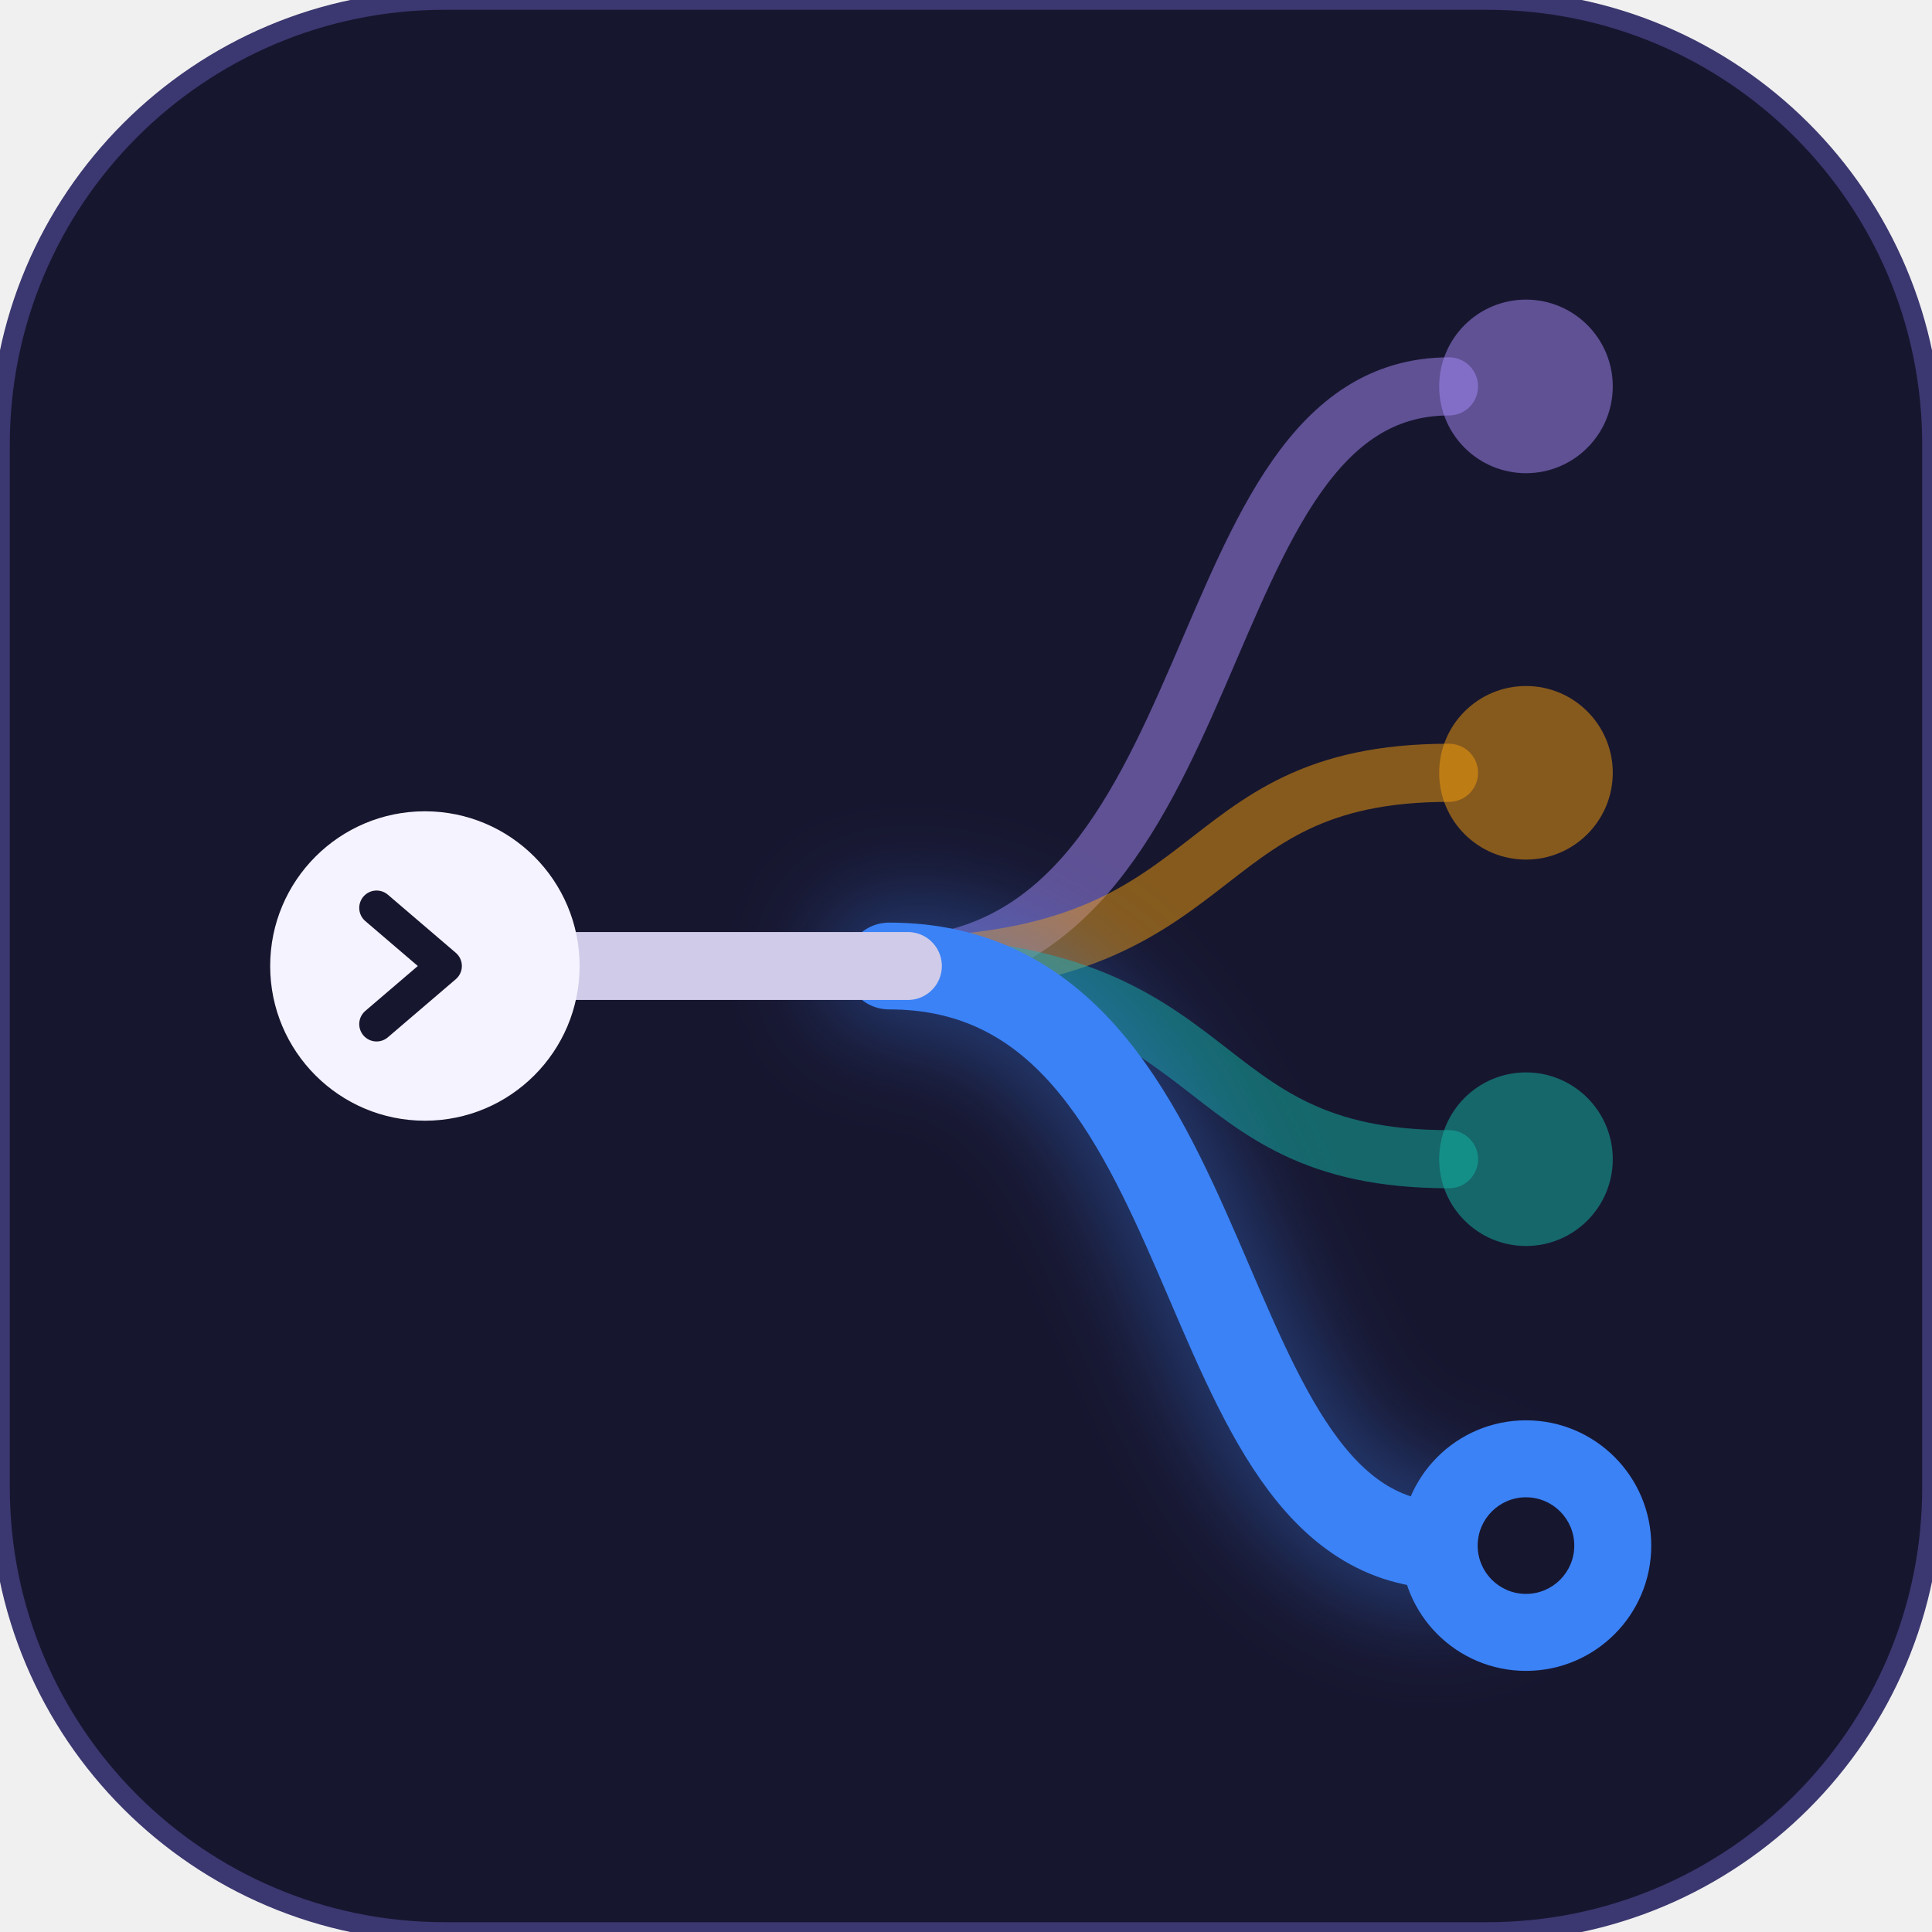
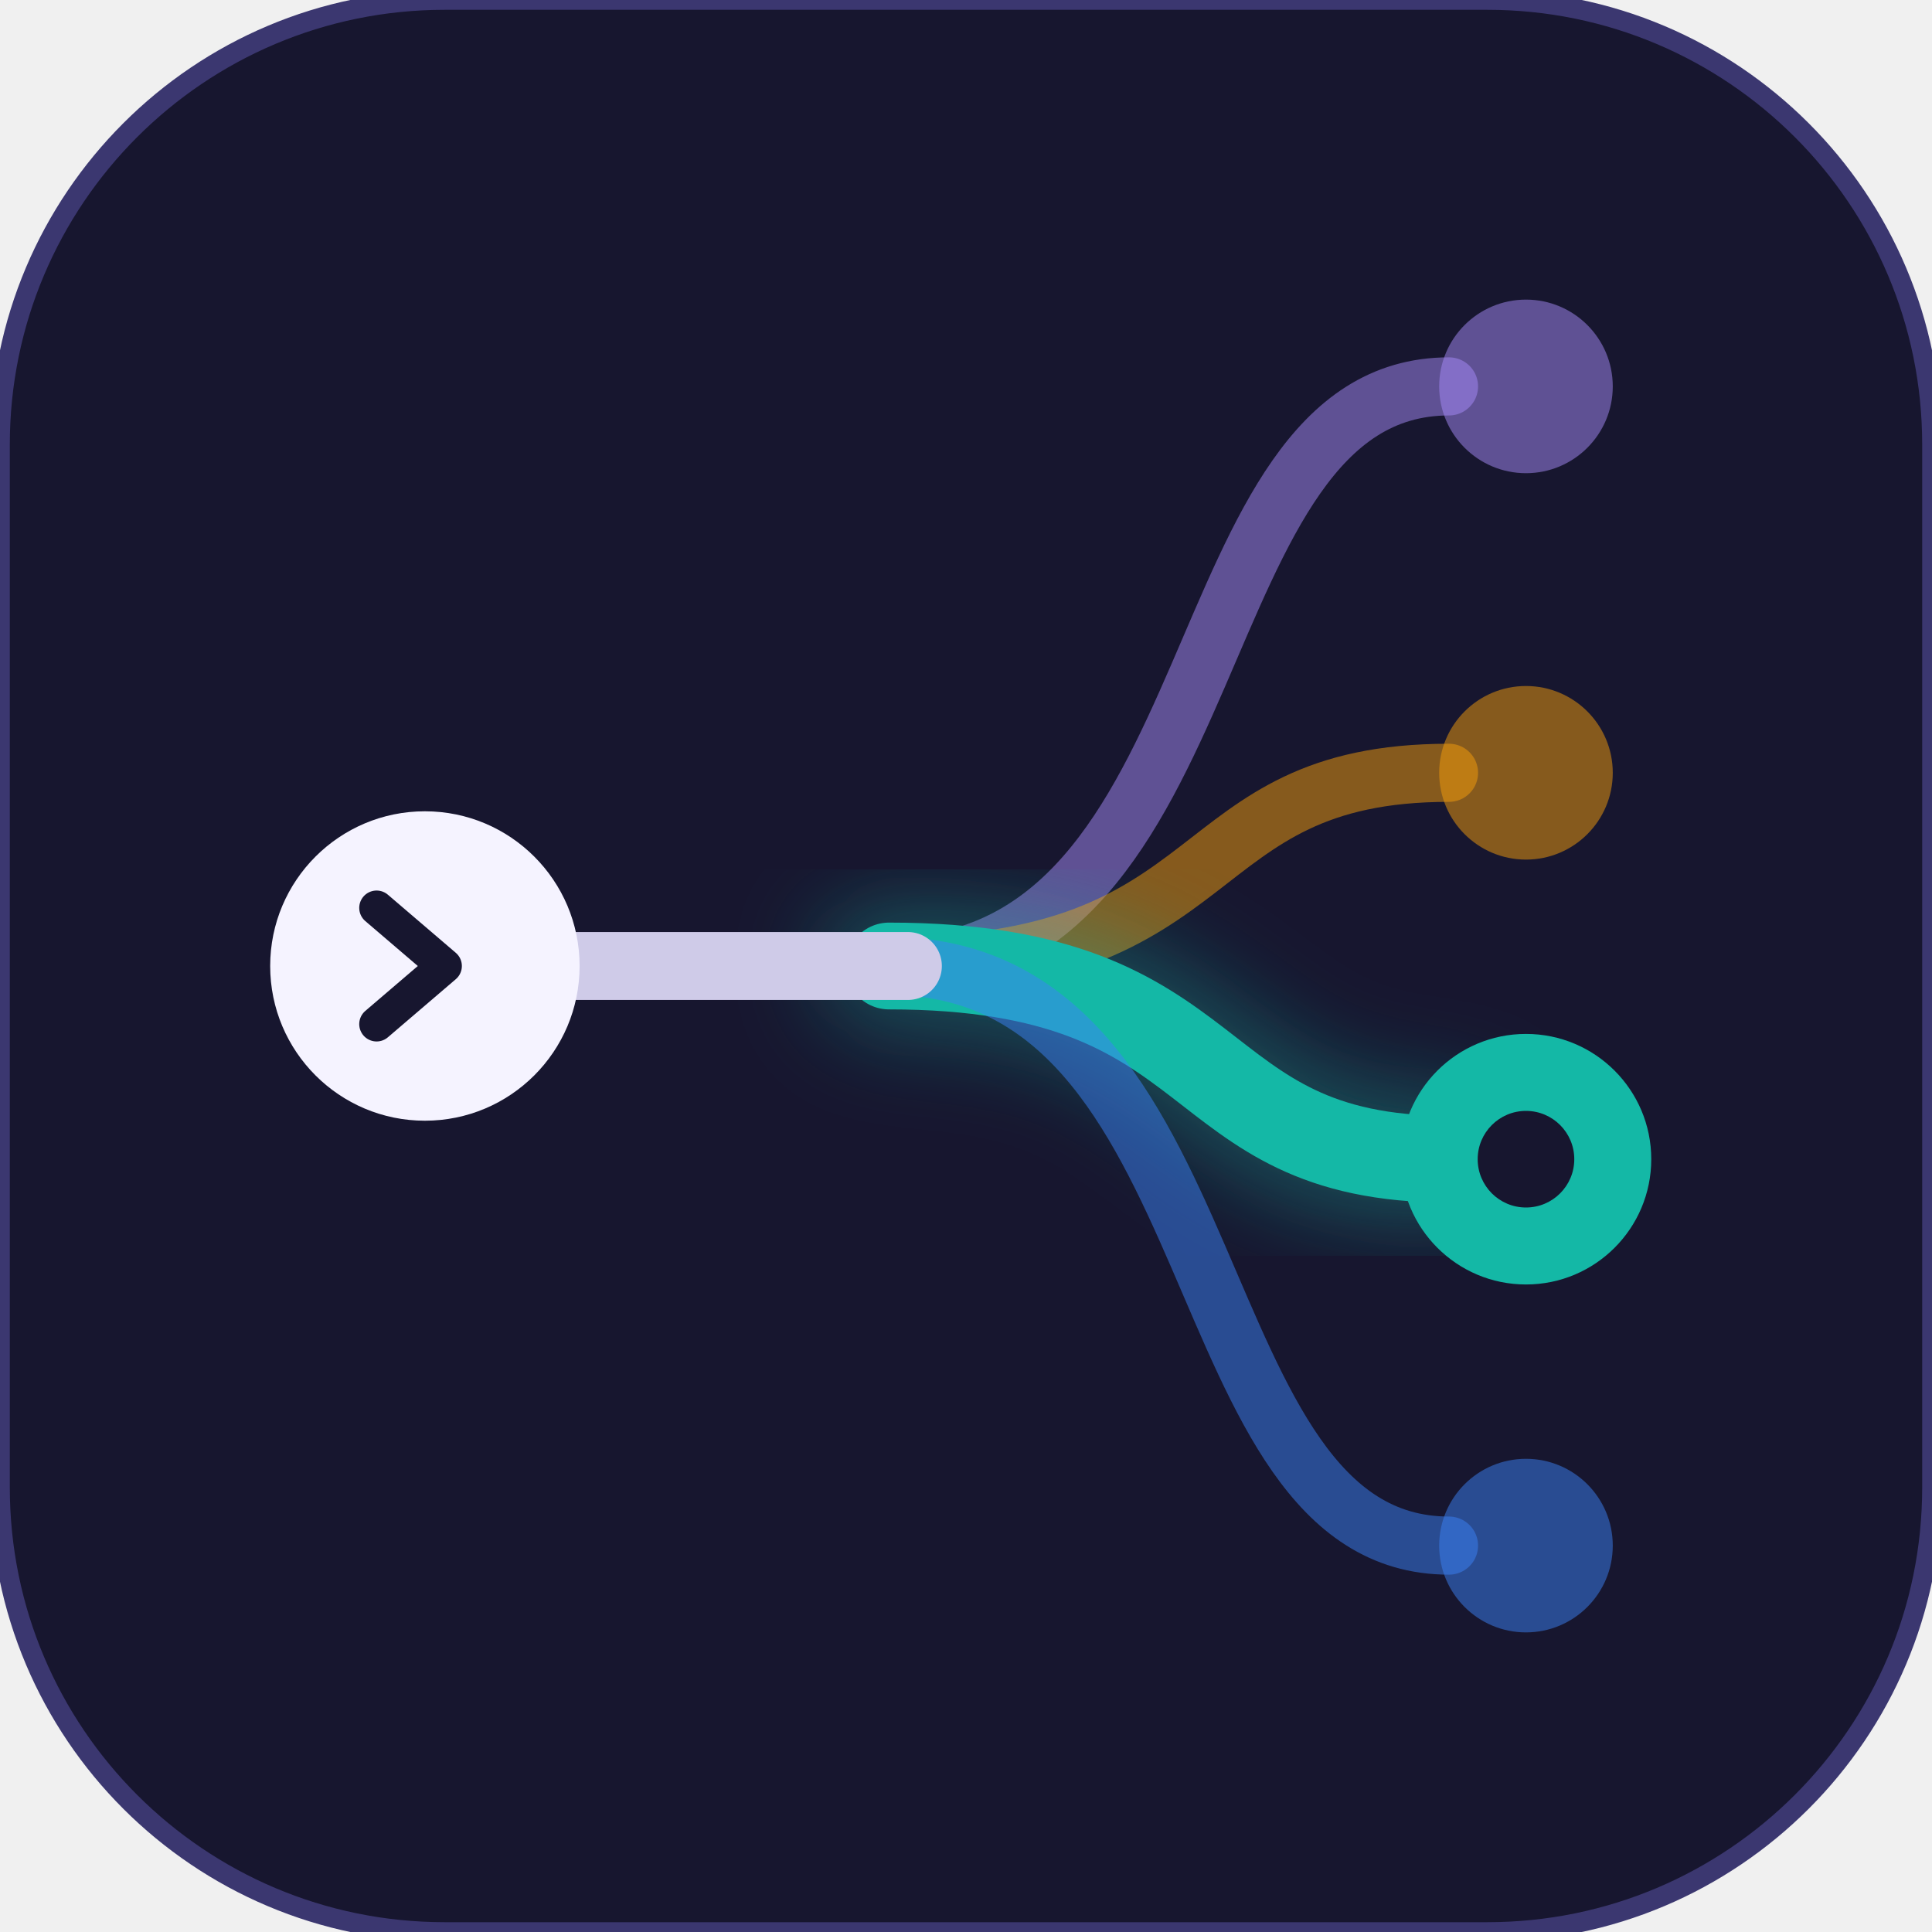
<svg xmlns="http://www.w3.org/2000/svg" width="256" height="256" viewBox="0 0 256 256" role="img" aria-label="session-router logo">
  <defs>
    <linearGradient id="lbg" x1="0" y1="0" x2="1" y2="1">
      <stop offset="0" stop-color="#0d0e1c" />
      <stop offset="1" stop-color="#1d1840" />
    </linearGradient>
    <radialGradient id="lg1" cx=".5" cy=".5" r=".5">
      <stop offset="0" stop-color="#7c3aed" stop-opacity=".55" />
      <stop offset="1" stop-color="#7c3aed" stop-opacity="0" />
    </radialGradient>
    <radialGradient id="lg2" cx=".5" cy=".5" r=".5">
      <stop offset="0" stop-color="#f59e0b" stop-opacity=".35" />
      <stop offset="1" stop-color="#f59e0b" stop-opacity="0" />
    </radialGradient>
    <pattern id="ldots" width="22" height="22" patternUnits="userSpaceOnUse">
      <circle cx="2" cy="2" r="1.2" fill="#ffffff" fill-opacity=".06" />
    </pattern>
    <filter id="lblur" x="-50%" y="-50%" width="200%" height="200%">
      <feGaussianBlur stdDeviation="6" />
    </filter>
    <filter id="lshadow" x="-20%" y="-20%" width="140%" height="160%">
      <feDropShadow dx="0" dy="10" stdDeviation="14" flood-color="#000" flood-opacity=".22" />
    </filter>
    <clipPath id="lclip">
      <rect width="256" height="256" rx="24" />
    </clipPath>
  </defs>
  <rect x="0" y="0" width="256" height="256" rx="58.9" fill="#17162f" stroke="#3b3770" stroke-width="2.6" />
  <path d="M117.8,128.0 C163.8,128.0 156.2,51.2 192.0,51.2" fill="none" stroke="#a78bfa" stroke-width="7.7" stroke-linecap="round" opacity=".5" />
  <circle cx="202.2" cy="51.2" r="11.5" fill="#a78bfa" opacity=".5" />
  <path d="M117.8,128.0 C163.8,128.0 156.2,102.4 192.0,102.4" fill="none" stroke="#f59e0b" stroke-width="7.7" stroke-linecap="round" opacity=".5" />
  <circle cx="202.2" cy="102.4" r="11.5" fill="#f59e0b" opacity=".5" />
-   <path d="M117.8,128.0 C163.8,128.0 156.2,153.6 192.0,153.6" fill="none" stroke="#14b8a6" stroke-width="7.7" stroke-linecap="round" opacity=".5" />
-   <circle cx="202.2" cy="153.6" r="11.5" fill="#14b8a6" opacity=".5" />
-   <path d="M117.8,128.0 C163.8,128.0 156.2,204.8 192.0,204.8" fill="none" stroke="#3b82f6" stroke-width="17.9" stroke-linecap="round" opacity=".35" filter="url(#lblur)" />
-   <path d="M117.8,128.0 C163.8,128.0 156.2,204.8 192.0,204.8" fill="none" stroke="#3b82f6" stroke-width="11.5" stroke-linecap="round" opacity="1" />
-   <circle cx="202.2" cy="204.8" r="16.6" fill="#3b82f6" opacity="1" />
-   <circle cx="202.2" cy="204.8" r="6.4" fill="#17162f" />
+   <path d="M117.8,128.0 C163.8,128.0 156.2,153.6 192.0,153.6" fill="none" stroke="#14b8a6" stroke-width="17.9" stroke-linecap="round" opacity=".35" filter="url(#lblur)" />
+   <path d="M117.8,128.0 C163.8,128.0 156.2,153.6 192.0,153.6" fill="none" stroke="#14b8a6" stroke-width="11.5" stroke-linecap="round" opacity="1" />
+   <circle cx="202.2" cy="153.6" r="16.6" fill="#14b8a6" opacity="1" />
+   <circle cx="202.2" cy="153.6" r="6.4" fill="#17162f" />
+   <path d="M117.8,128.0 C163.8,128.0 156.2,204.8 192.0,204.8" fill="none" stroke="#3b82f6" stroke-width="7.7" stroke-linecap="round" opacity=".5" />
+   <circle cx="202.2" cy="204.8" r="11.5" fill="#3b82f6" opacity=".5" />
  <path d="M66.6,128.0 L120.3,128.0" stroke="#cfcbe8" stroke-width="9.0" stroke-linecap="round" />
  <circle cx="56.3" cy="128.0" r="20.5" fill="#f5f3ff" />
  <path d="M49.9,120.3 L58.9,128.0 L49.9,135.7" fill="none" stroke="#17162f" stroke-width="4.6" stroke-linecap="round" stroke-linejoin="round" />
</svg>
